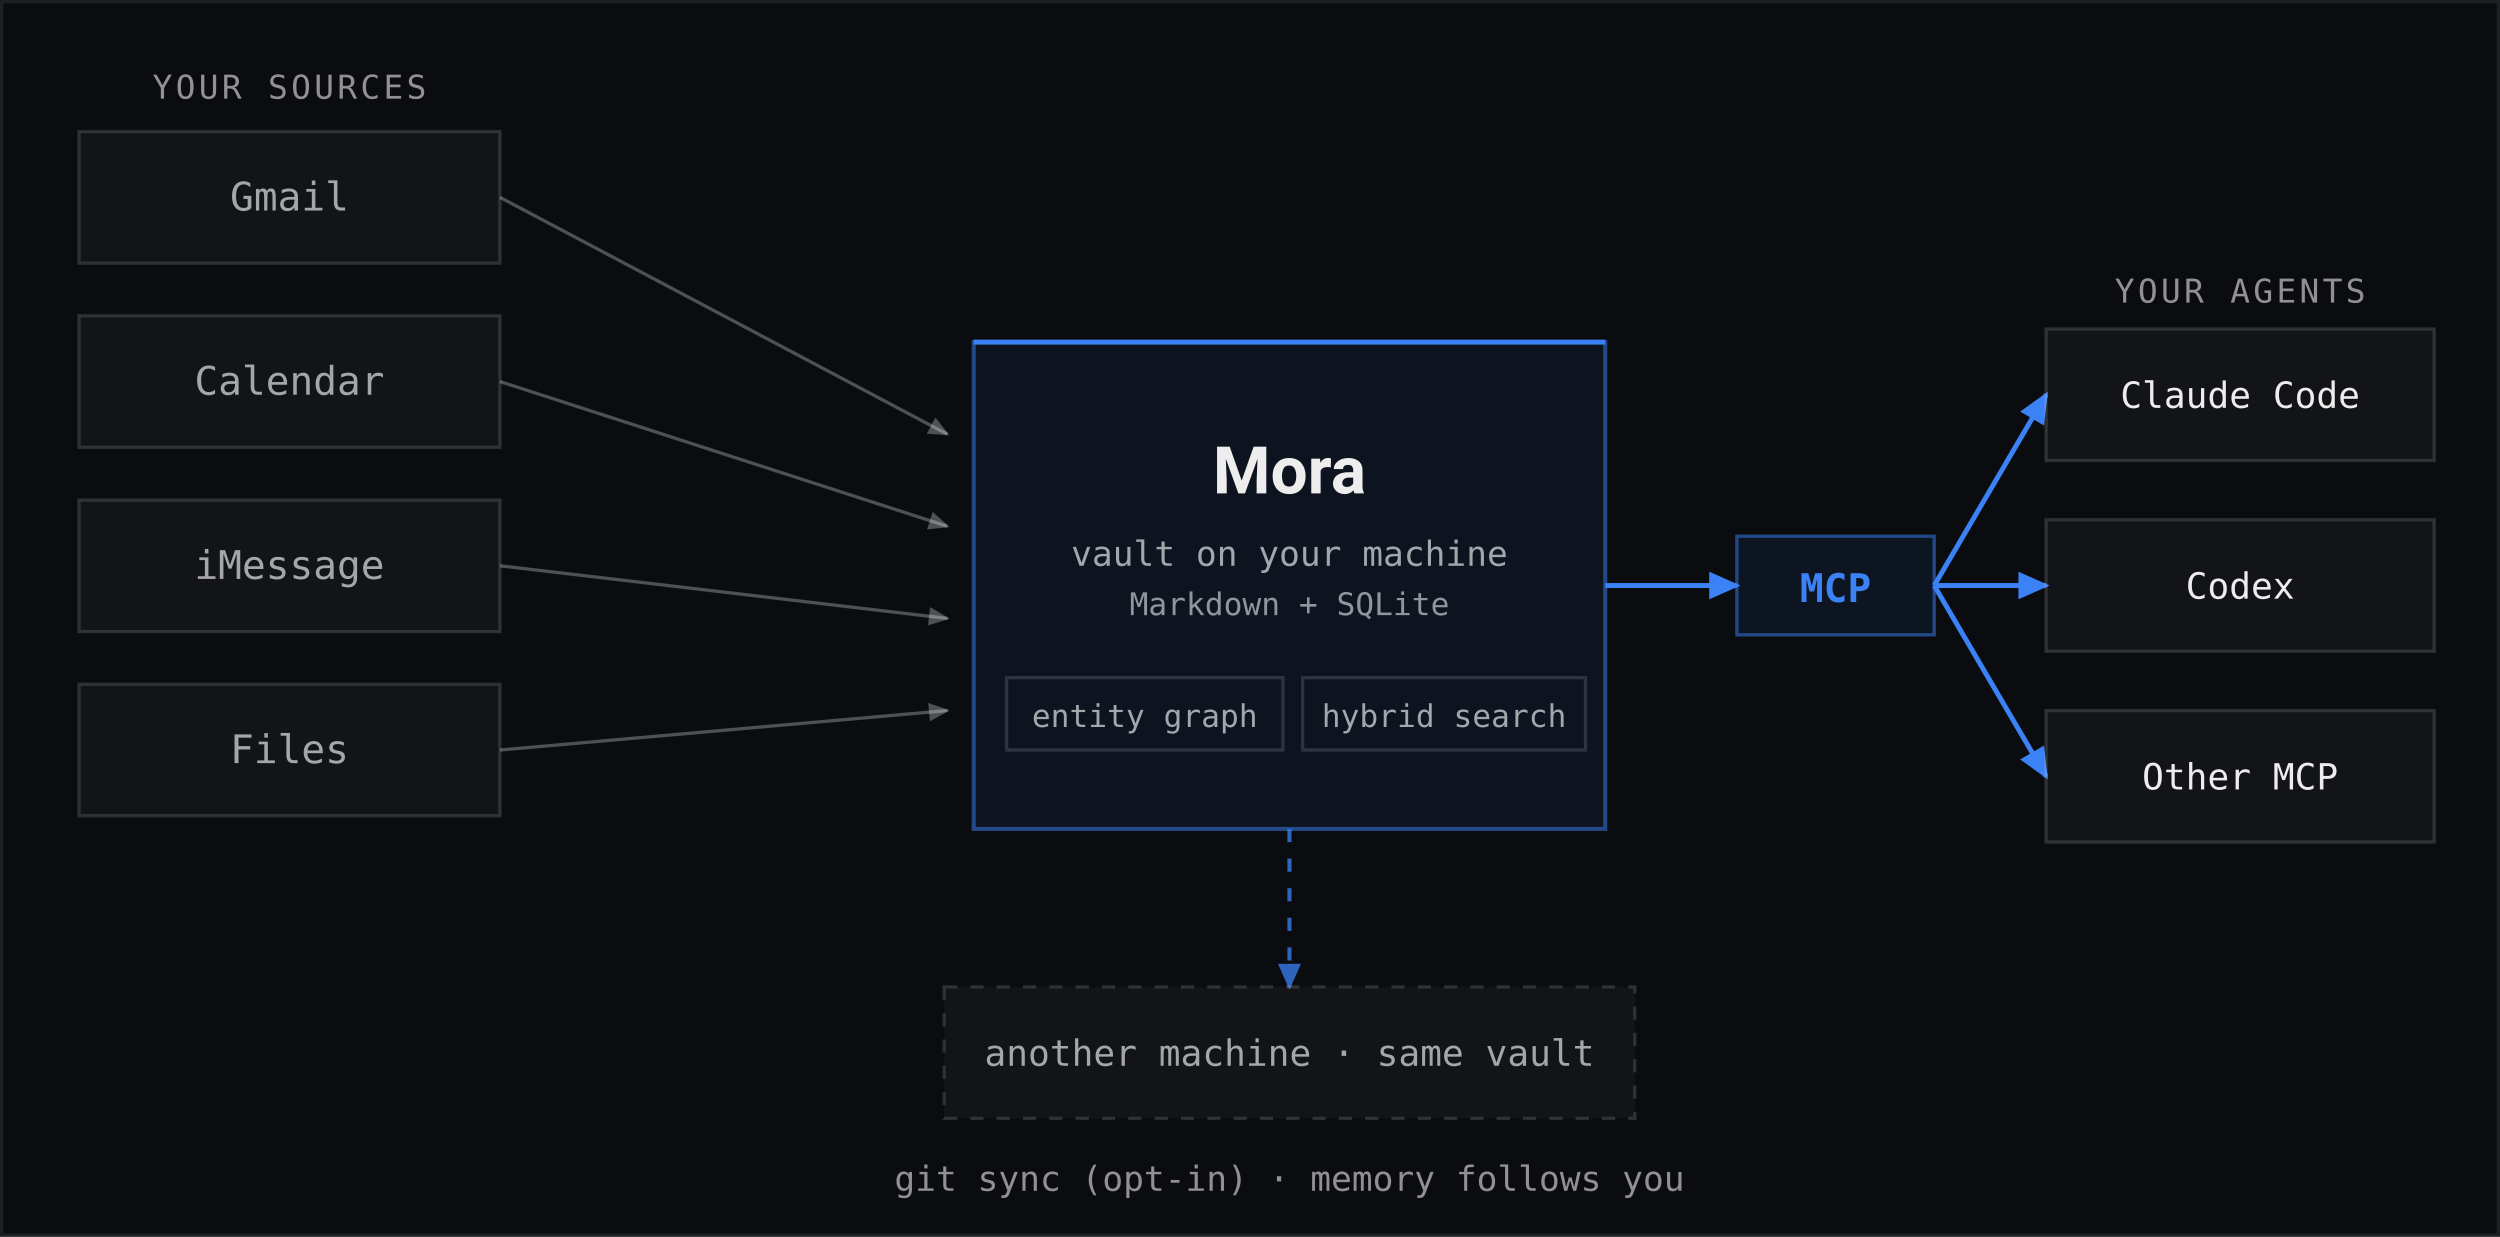
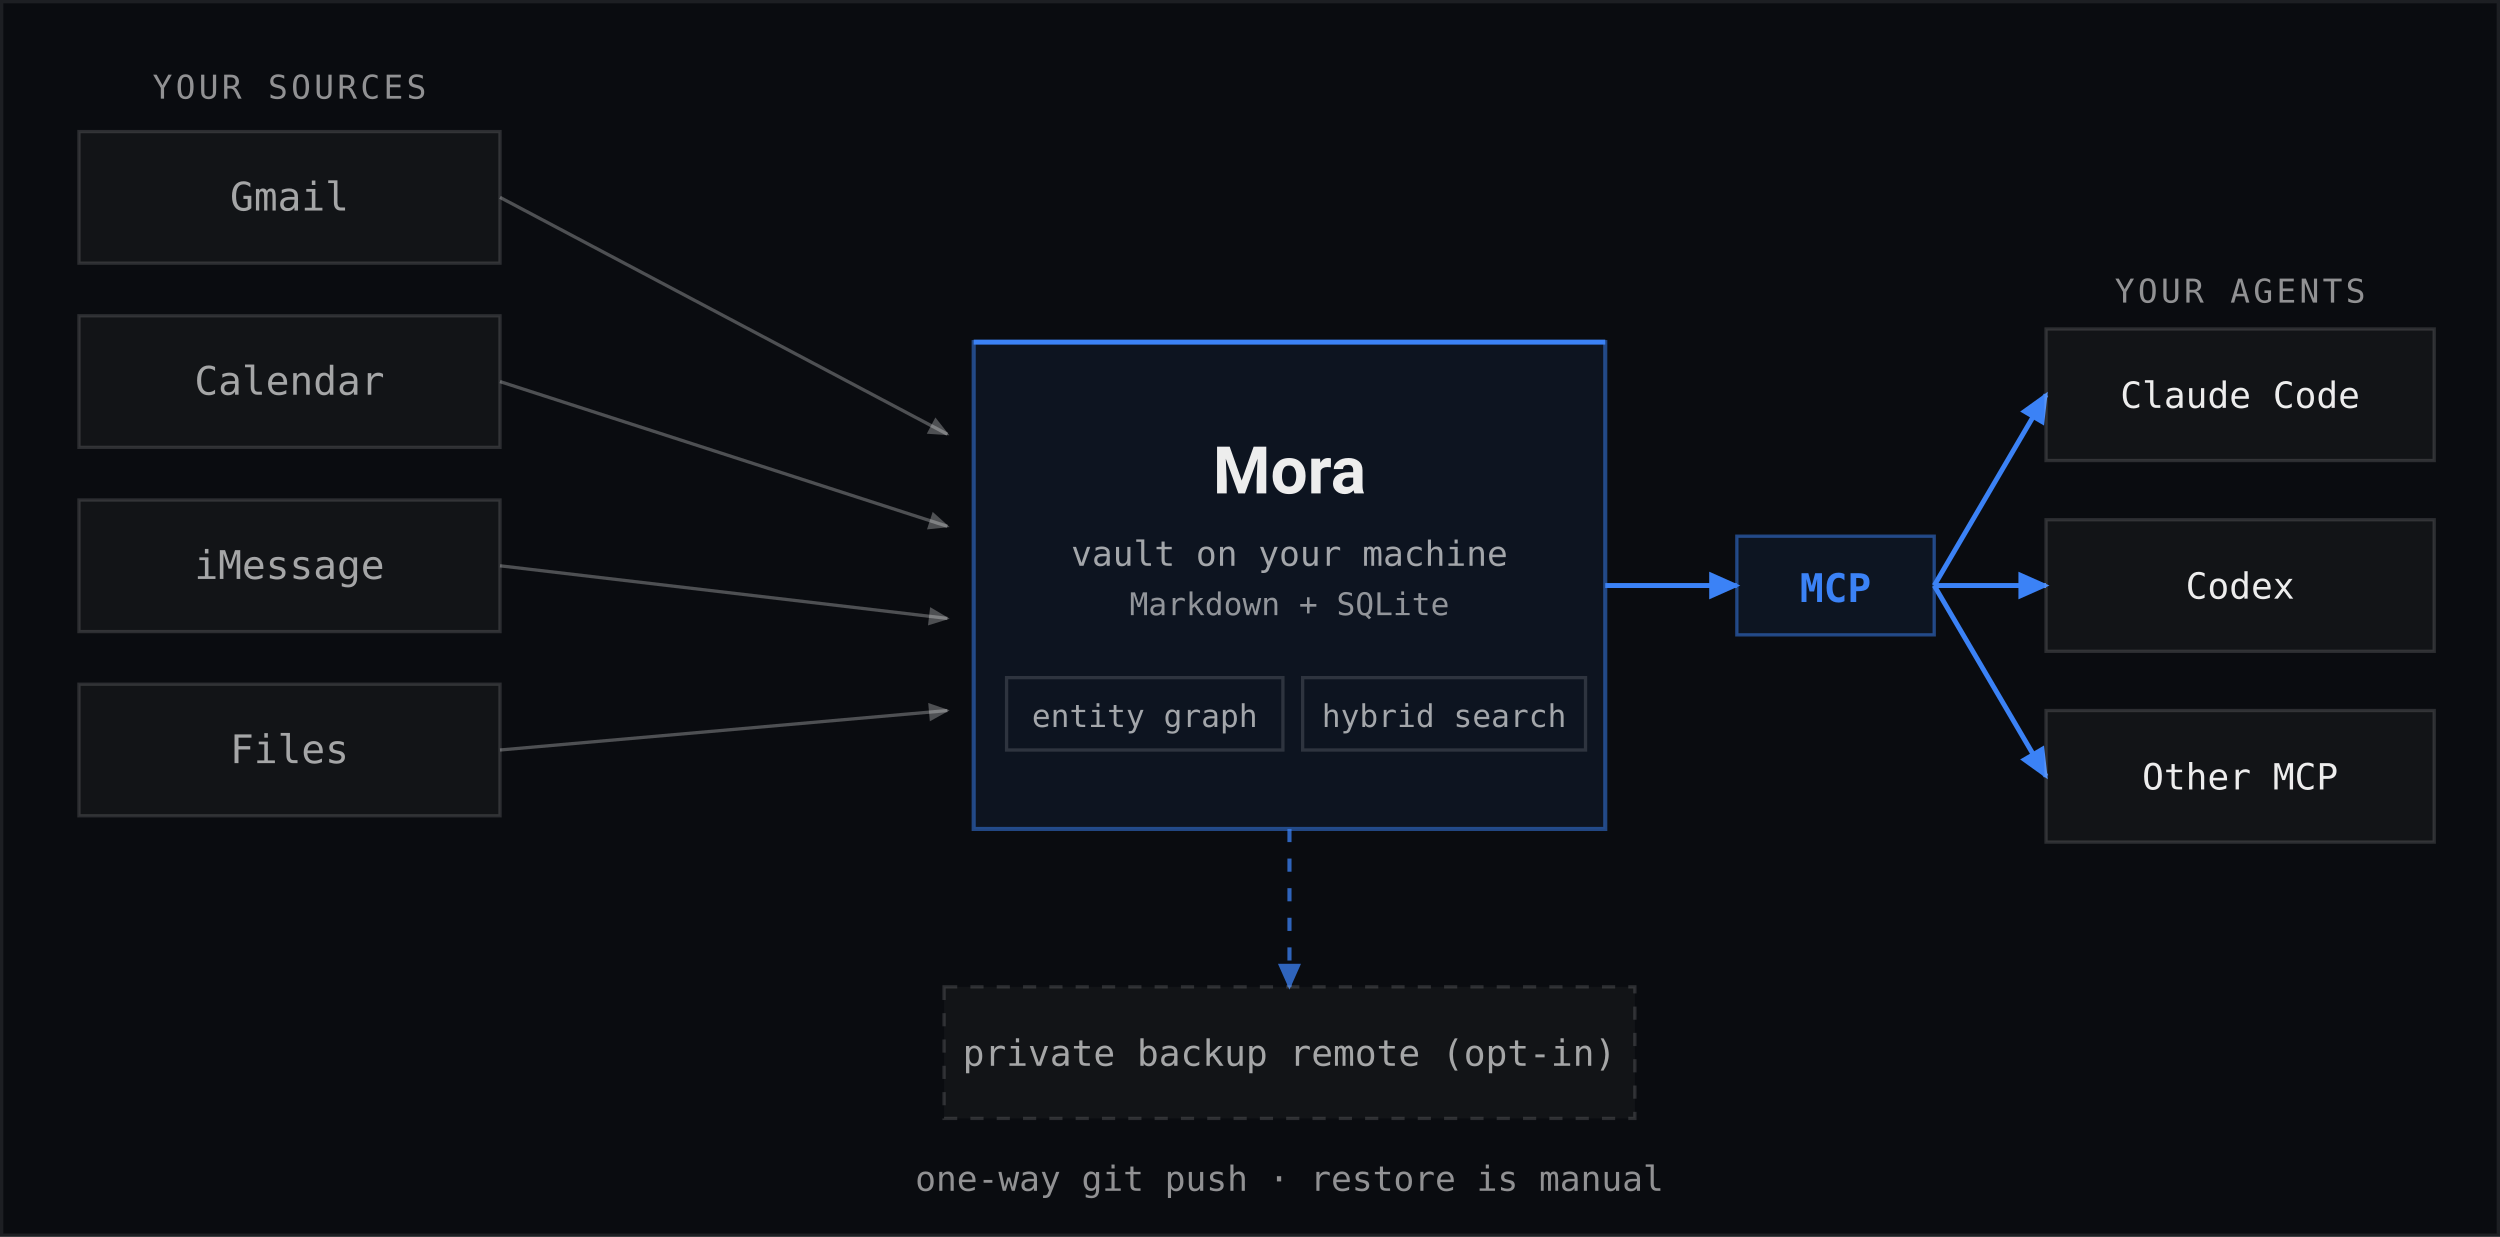
<svg xmlns="http://www.w3.org/2000/svg" viewBox="0 0 760 376" width="760" font-family="ui-monospace, SFMono-Regular, Menlo, Consolas, monospace" role="img" aria-label="Mora architecture: read-only sources flow into one local vault of Markdown plus a SQLite index, served over MCP to local clients, with opt-in network paths for backup and sharing.">
  <defs>
    <marker id="aF" viewBox="0 0 10 10" refX="8" refY="5" markerWidth="7" markerHeight="7" orient="auto-start-reverse">
      <path d="M0 1 L9 5 L0 9 z" fill="rgba(255,255,255,0.28)" />
    </marker>
    <marker id="aB" viewBox="0 0 10 10" refX="8" refY="5" markerWidth="7" markerHeight="7" orient="auto-start-reverse">
      <path d="M0 1 L9 5 L0 9 z" fill="#3b82f6" />
    </marker>
  </defs>
  <rect x="0" y="0" width="760" height="376" fill="#0a0c10" />
  <rect x="0.5" y="0.5" width="759" height="375" fill="none" stroke="rgba(255,255,255,0.08)" />
  <text x="88" y="30" text-anchor="middle" font-size="10" letter-spacing="1" fill="rgba(255,255,255,0.55)">YOUR SOURCES</text>
  <line x1="152" y1="60" x2="288" y2="132" stroke="rgba(255,255,255,0.28)" marker-end="url(#aF)" />
  <rect x="24" y="40" width="128" height="40" fill="rgba(255,255,255,0.035)" stroke="rgba(255,255,255,0.14)" />
  <text x="88" y="64" text-anchor="middle" font-size="12" fill="rgba(255,255,255,0.62)">Gmail</text>
  <line x1="152" y1="116" x2="288" y2="160" stroke="rgba(255,255,255,0.28)" marker-end="url(#aF)" />
  <rect x="24" y="96" width="128" height="40" fill="rgba(255,255,255,0.035)" stroke="rgba(255,255,255,0.14)" />
  <text x="88" y="120" text-anchor="middle" font-size="12" fill="rgba(255,255,255,0.62)">Calendar</text>
  <line x1="152" y1="172" x2="288" y2="188" stroke="rgba(255,255,255,0.28)" marker-end="url(#aF)" />
  <rect x="24" y="152" width="128" height="40" fill="rgba(255,255,255,0.035)" stroke="rgba(255,255,255,0.14)" />
  <text x="88" y="176" text-anchor="middle" font-size="12" fill="rgba(255,255,255,0.62)">iMessage</text>
  <line x1="152" y1="228" x2="288" y2="216" stroke="rgba(255,255,255,0.28)" marker-end="url(#aF)" />
  <rect x="24" y="208" width="128" height="40" fill="rgba(255,255,255,0.035)" stroke="rgba(255,255,255,0.14)" />
  <text x="88" y="232" text-anchor="middle" font-size="12" fill="rgba(255,255,255,0.62)">Files</text>
  <rect x="296" y="104" width="192" height="148" fill="rgba(59,130,246,0.07)" stroke="rgba(59,130,246,0.5)" stroke-width="1.25" />
  <line x1="296" y1="104" x2="488" y2="104" stroke="#3b82f6" stroke-width="1.5" />
  <text x="392" y="150" text-anchor="middle" font-size="20" font-weight="600" font-family="system-ui, -apple-system, Segoe UI, Roboto, Helvetica, Arial, sans-serif" fill="#ededed">Mora</text>
  <text x="392" y="172" text-anchor="middle" font-size="10.5" fill="rgba(255,255,255,0.62)">vault on your machine</text>
  <text x="392" y="187" text-anchor="middle" font-size="9.5" fill="rgba(255,255,255,0.55)">Markdown + SQLite</text>
  <rect x="306" y="206" width="84" height="22" fill="none" stroke="rgba(255,255,255,0.14)" />
  <text x="348" y="221" text-anchor="middle" font-size="9.5" fill="rgba(255,255,255,0.62)">entity graph</text>
  <rect x="396" y="206" width="86" height="22" fill="none" stroke="rgba(255,255,255,0.14)" />
  <text x="439" y="221" text-anchor="middle" font-size="9.5" fill="rgba(255,255,255,0.62)">hybrid search</text>
  <line x1="488" y1="178" x2="528" y2="178" stroke="#3b82f6" stroke-width="1.5" marker-end="url(#aB)" />
  <rect x="528" y="163" width="60" height="30" fill="rgba(59,130,246,0.08)" stroke="rgba(59,130,246,0.5)" />
  <text x="558" y="183" text-anchor="middle" font-size="12" font-weight="600" fill="#3b82f6">MCP</text>
  <text x="681" y="92" text-anchor="middle" font-size="10" letter-spacing="1" fill="rgba(255,255,255,0.55)">YOUR AGENTS</text>
  <line x1="588" y1="178" x2="622" y2="120" stroke="#3b82f6" stroke-width="1.5" marker-end="url(#aB)" />
  <rect x="622" y="100" width="118" height="40" fill="rgba(255,255,255,0.035)" stroke="rgba(255,255,255,0.14)" />
  <text x="681" y="124" text-anchor="middle" font-size="11" fill="#ededed">Claude Code</text>
  <line x1="588" y1="178" x2="622" y2="178" stroke="#3b82f6" stroke-width="1.5" marker-end="url(#aB)" />
  <rect x="622" y="158" width="118" height="40" fill="rgba(255,255,255,0.035)" stroke="rgba(255,255,255,0.14)" />
  <text x="681" y="182" text-anchor="middle" font-size="11" fill="#ededed">Codex</text>
  <line x1="588" y1="178" x2="622" y2="236" stroke="#3b82f6" stroke-width="1.5" marker-end="url(#aB)" />
  <rect x="622" y="216" width="118" height="40" fill="rgba(255,255,255,0.035)" stroke="rgba(255,255,255,0.14)" />
  <text x="681" y="240" text-anchor="middle" font-size="11" fill="#ededed">Other MCP</text>
  <line x1="392" y1="252" x2="392" y2="300" stroke="#3b82f6" stroke-width="1.25" stroke-dasharray="4 5" opacity="0.75" marker-end="url(#aB)" />
  <rect x="287" y="300" width="210" height="40" fill="rgba(255,255,255,0.035)" stroke="rgba(255,255,255,0.14)" stroke-dasharray="4 4" />
-   <text x="392" y="324" text-anchor="middle" font-size="11" fill="rgba(255,255,255,0.62)">another machine · same vault</text>
-   <text x="392" y="362" text-anchor="middle" font-size="10.5" fill="rgba(255,255,255,0.55)">git sync (opt-in) · memory follows you</text>
+   <text x="392" y="324" text-anchor="middle" font-size="11" fill="rgba(255,255,255,0.62)">private backup remote (opt-in)</text>
+   <text x="392" y="362" text-anchor="middle" font-size="10.5" fill="rgba(255,255,255,0.55)">one-way git push · restore is manual</text>
</svg>
